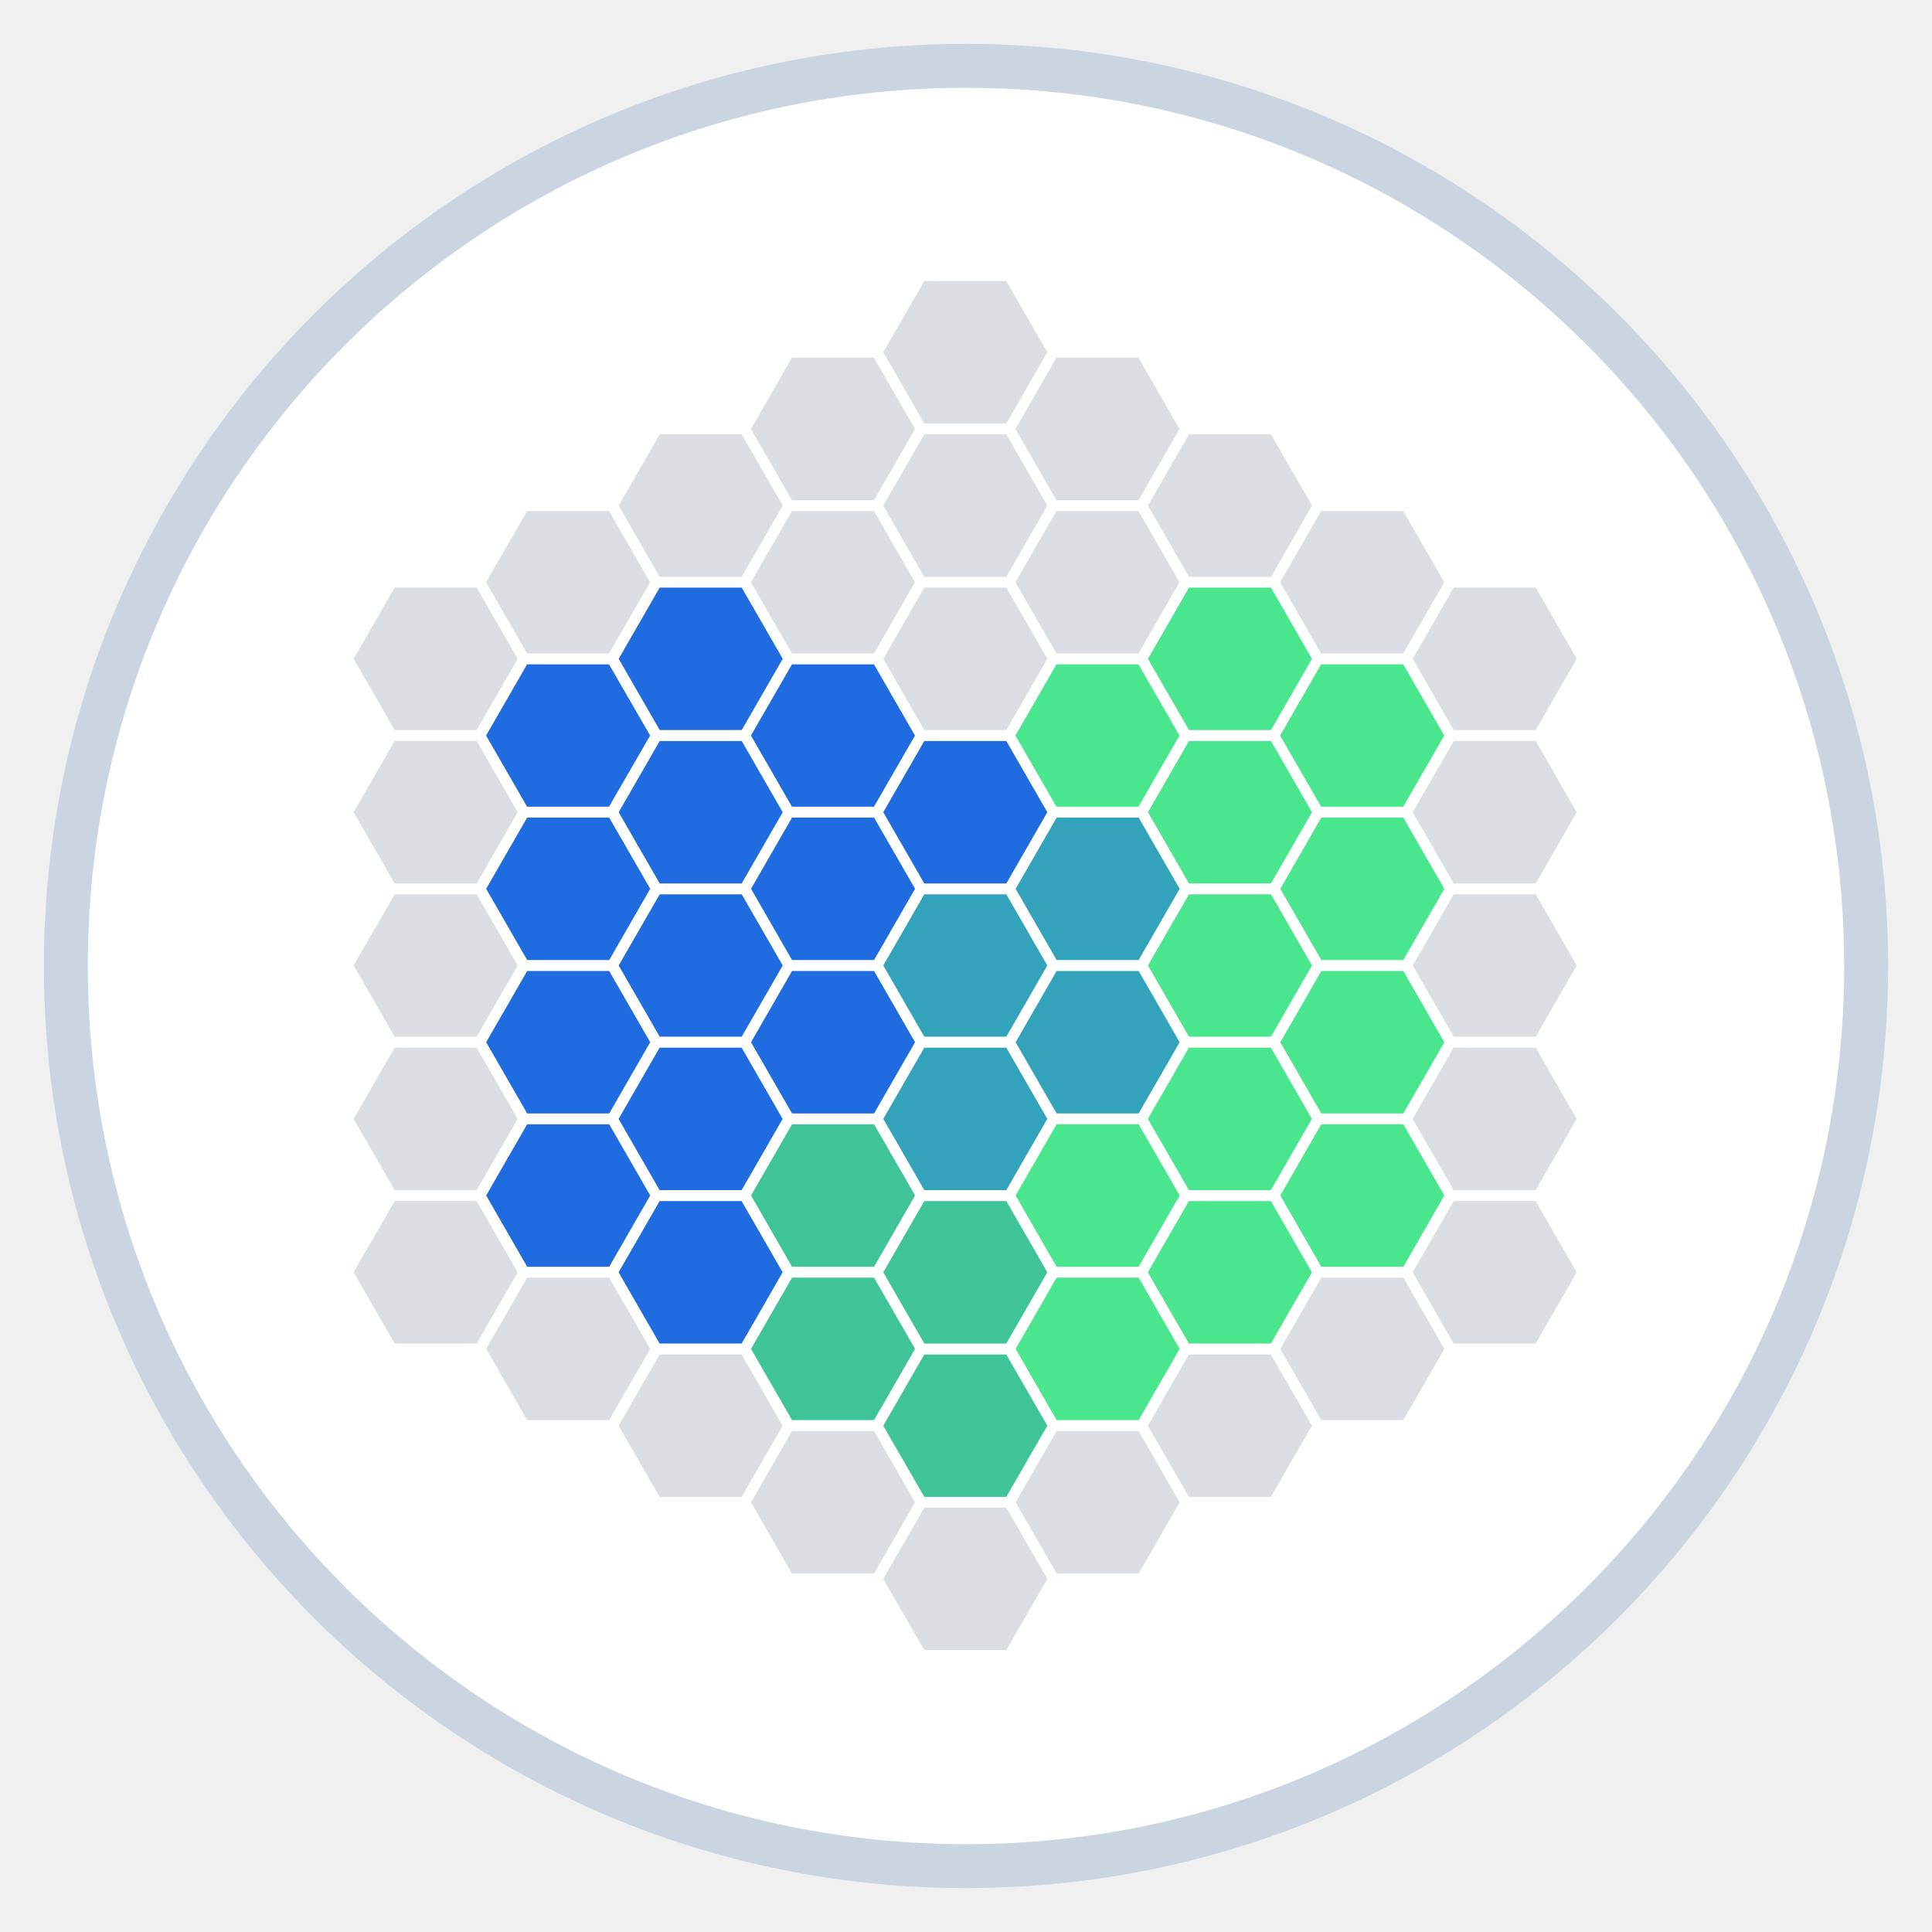
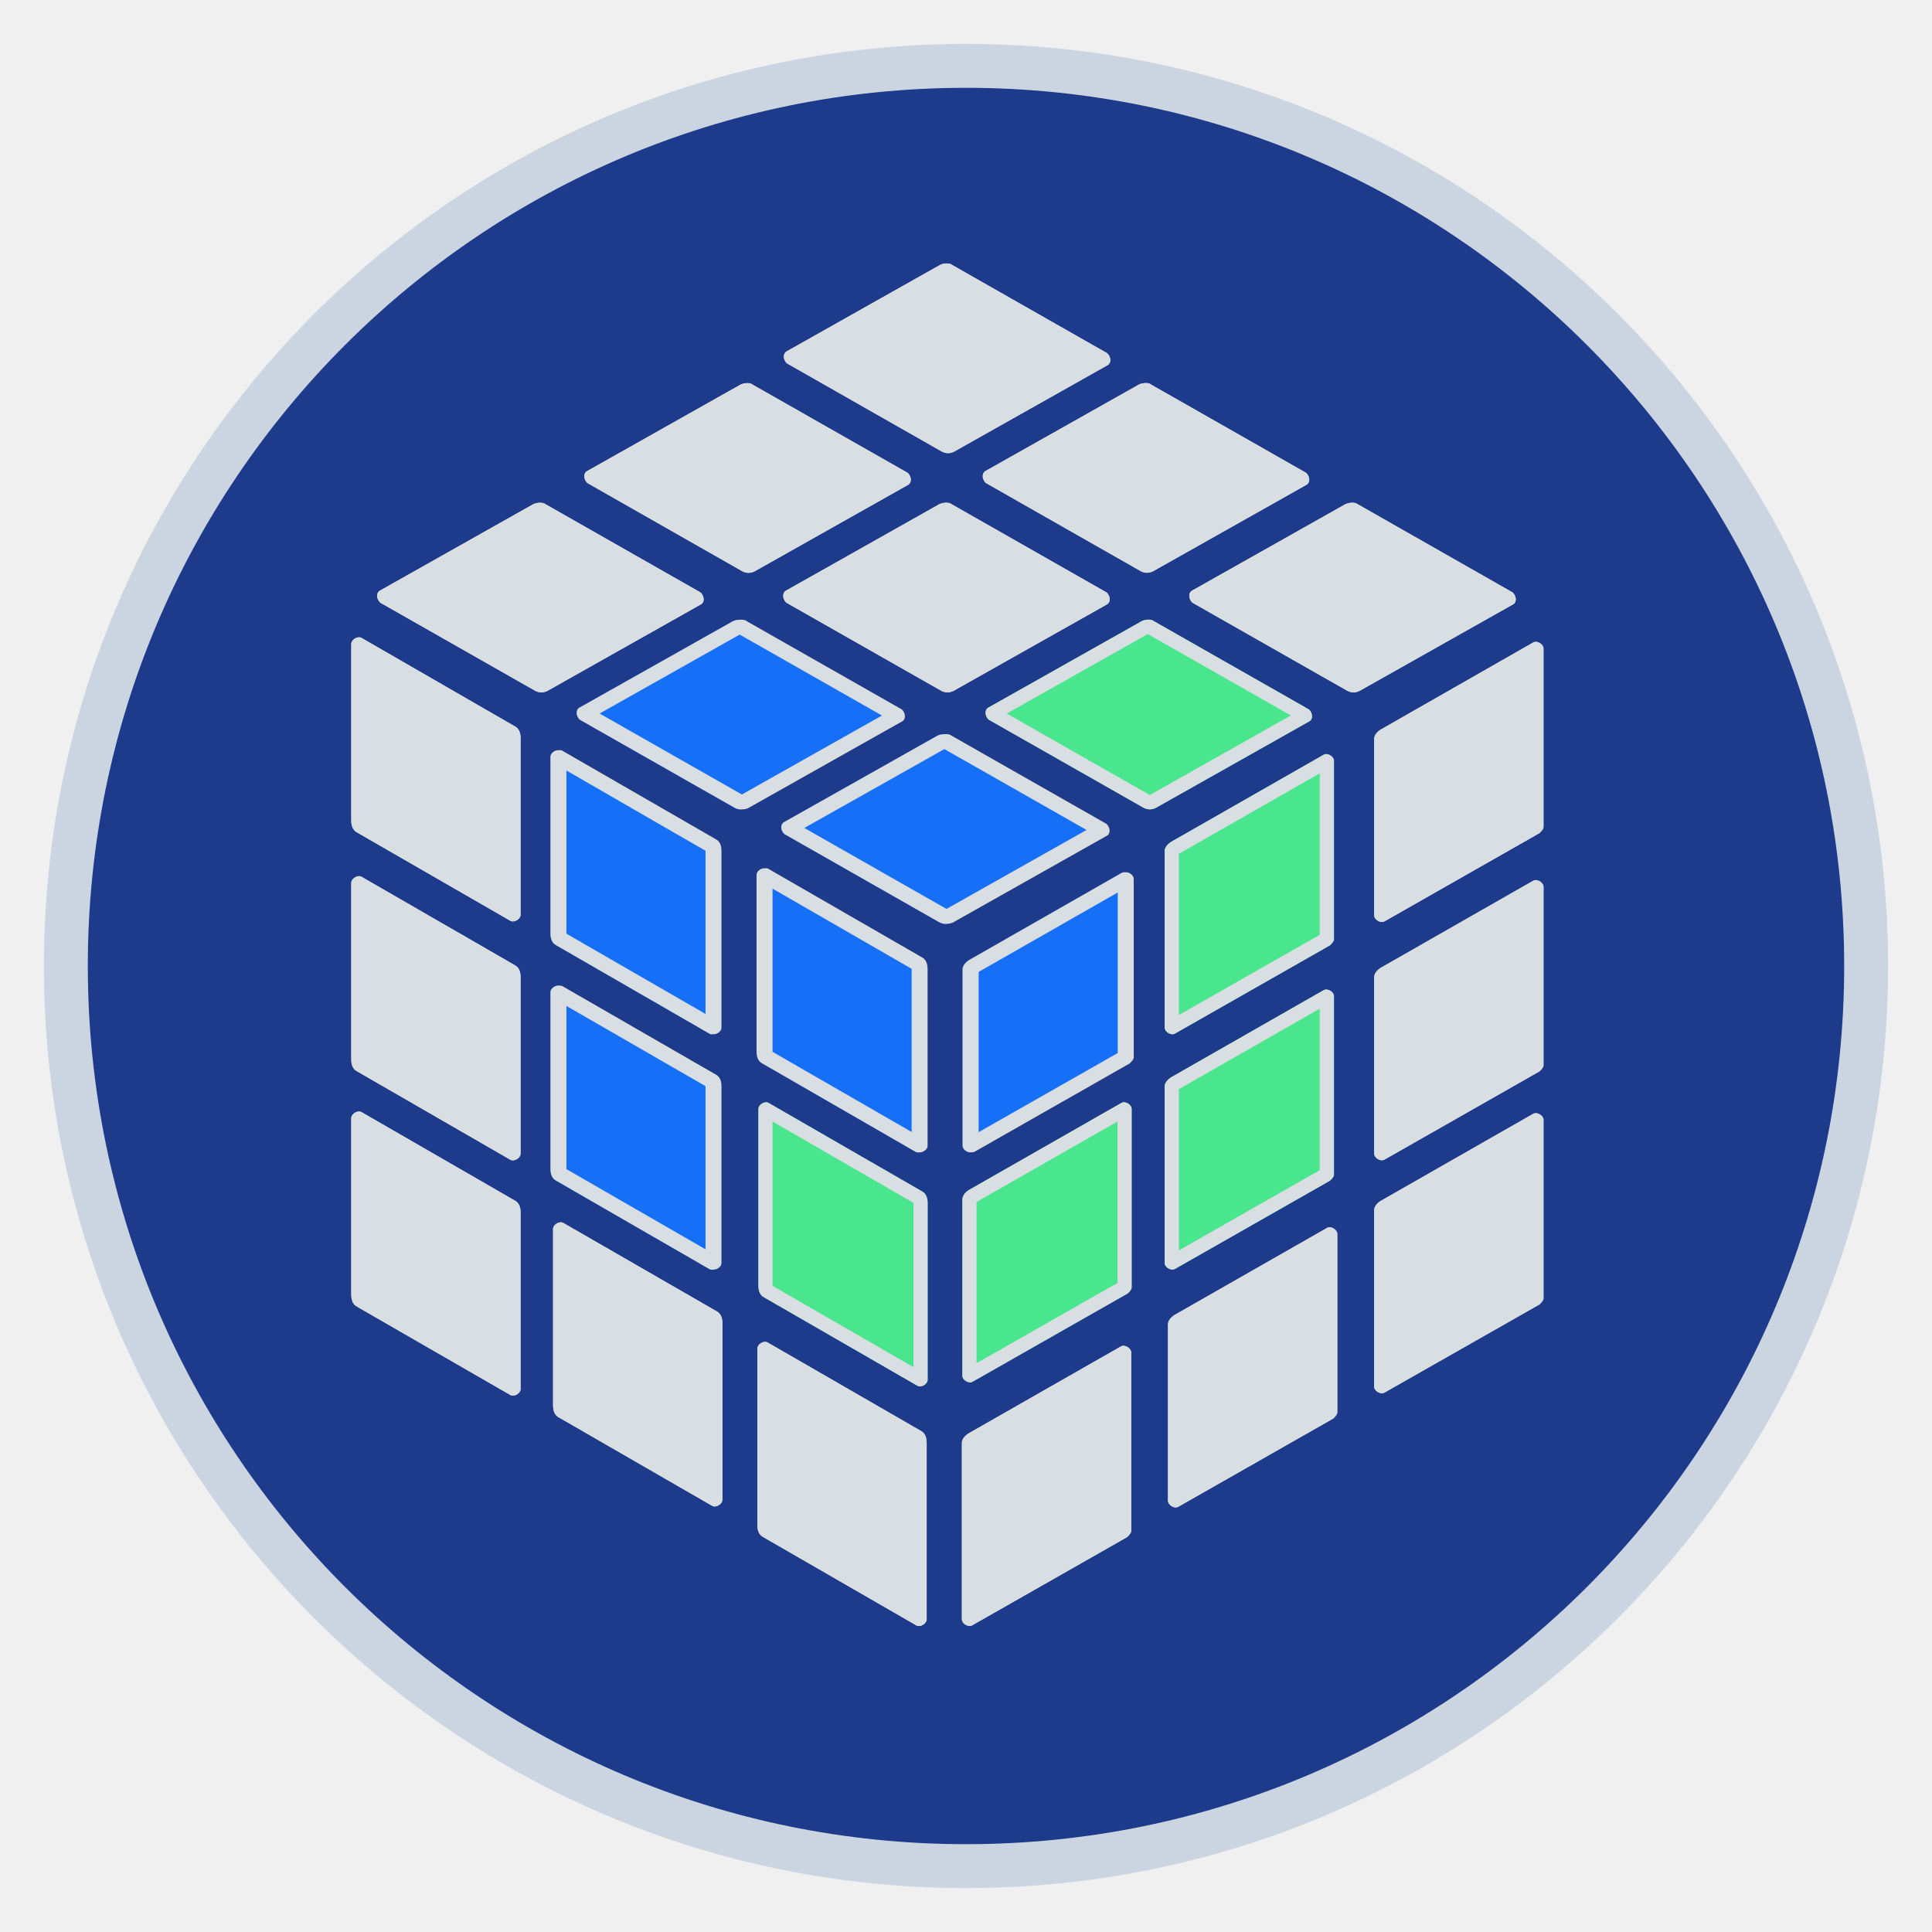
<svg xmlns="http://www.w3.org/2000/svg" width="22" height="22" viewBox="0 0 22 22" fill="none">
-   <rect x="0.75" y="0.75" width="20.5" height="20.5" rx="10.25" fill="white" />
-   <g clip-path="url(#clip0_359_6812)">
-     <path d="M8.446 6.691H7.512L7.045 7.502L7.512 8.313H8.446L8.913 7.502L8.446 6.691Z" fill="#1F6CE0" />
-     <path d="M8.446 4.946H7.512L7.045 5.757L7.512 6.569H8.446L8.913 5.757L8.446 4.946Z" fill="#D9DEE2" />
-     <path d="M8.446 8.438H7.512L7.045 9.249L7.512 10.06H8.446L8.913 9.249L8.446 8.438Z" fill="#1F6CE0" />
-     <path d="M8.446 10.184H7.512L7.045 10.994L7.512 11.805H8.446L8.913 10.994L8.446 10.184Z" fill="#1F6CE0" />
-     <path d="M8.445 11.93H7.511L7.044 12.741L7.511 13.552H8.445L8.912 12.741L8.445 11.93Z" fill="#1F6CE0" />
-     <path d="M8.445 13.677H7.511L7.044 14.488L7.511 15.299H8.445L8.912 14.488L8.445 13.677Z" fill="#1F6CE0" />
-     <path d="M5.428 6.691H4.494L4.027 7.502L4.494 8.313H5.428L5.895 7.502L5.428 6.691Z" fill="#D9DEE2" />
-     <path d="M5.428 8.438H4.494L4.027 9.249L4.494 10.06H5.428L5.895 9.249L5.428 8.438Z" fill="#D9DEE2" />
-     <path d="M5.428 10.184H4.494L4.027 10.994L4.494 11.805H5.428L5.895 10.994L5.428 10.184Z" fill="#D9DEE2" />
-     <path d="M5.428 11.93H4.494L4.027 12.741L4.494 13.552H5.428L5.895 12.741L5.428 11.93Z" fill="#D9DEE2" />
-     <path d="M5.428 13.677H4.494L4.027 14.488L4.494 15.299H5.428L5.895 14.488L5.428 13.677Z" fill="#D9DEE2" />
-     <path d="M8.445 15.424H7.511L7.044 16.235L7.511 17.045H8.445L8.912 16.235L8.445 15.424Z" fill="#D9DEE2" />
-     <path d="M11.459 6.691H10.525L10.058 7.502L10.525 8.313H11.459L11.926 7.502L11.459 6.691Z" fill="#D9DEE2" />
-     <path d="M11.459 4.946H10.525L10.058 5.757L10.525 6.569H11.459L11.926 5.757L11.459 4.946Z" fill="#D9DEE2" />
-     <path d="M11.459 3.2H10.525L10.058 4.011L10.525 4.822H11.459L11.926 4.011L11.459 3.2Z" fill="#D9DEE2" />
-     <path d="M11.459 8.438H10.525L10.058 9.249L10.525 10.06H11.459L11.926 9.249L11.459 8.438Z" fill="#1F6CE0" />
-     <path d="M11.459 10.184H10.525L10.058 10.994L10.525 11.805H11.459L11.926 10.994L11.459 10.184Z" fill="#33A3BB" />
-     <path d="M11.459 11.93H10.525L10.058 12.741L10.525 13.552H11.459L11.926 12.741L11.459 11.93Z" fill="#33A3BB" />
-     <path d="M11.459 13.677H10.525L10.058 14.488L10.525 15.299H11.459L11.926 14.488L11.459 13.677Z" fill="#3FC399" />
-     <path d="M11.459 15.424H10.525L10.058 16.235L10.525 17.045H11.459L11.926 16.235L11.459 15.424Z" fill="#3FC399" />
-     <path d="M14.473 6.691H13.539L13.072 7.502L13.539 8.313H14.473L14.94 7.502L14.473 6.691Z" fill="#4AE68D" />
-     <path d="M14.473 4.946H13.539L13.072 5.757L13.539 6.569H14.473L14.94 5.757L14.473 4.946Z" fill="#D9DEE2" />
-     <path d="M14.473 8.438H13.539L13.072 9.249L13.539 10.06H14.473L14.94 9.249L14.473 8.438Z" fill="#4AE68D" />
-     <path d="M14.473 10.184H13.539L13.072 10.994L13.539 11.805H14.473L14.94 10.994L14.473 10.184Z" fill="#4AE68D" />
-     <path d="M14.472 11.93H13.538L13.071 12.741L13.538 13.552H14.472L14.939 12.741L14.472 11.93Z" fill="#4AE68D" />
-     <path d="M14.472 13.677H13.538L13.071 14.488L13.538 15.299H14.472L14.939 14.488L14.472 13.677Z" fill="#4AE68D" />
-     <path d="M17.488 6.691H16.554L16.087 7.502L16.554 8.313H17.488L17.954 7.502L17.488 6.691Z" fill="#D9DEE2" />
-     <path d="M17.488 8.438H16.554L16.087 9.249L16.554 10.06H17.488L17.954 9.249L17.488 8.438Z" fill="#D9DEE2" />
-     <path d="M17.488 10.184H16.554L16.087 10.994L16.554 11.805H17.488L17.954 10.994L17.488 10.184Z" fill="#D9DEE2" />
-     <path d="M17.487 11.93H16.553L16.086 12.741L16.553 13.552H17.487L17.954 12.741L17.487 11.93Z" fill="#D9DEE2" />
-     <path d="M17.487 13.677H16.553L16.086 14.488L16.553 15.299H17.487L17.954 14.488L17.487 13.677Z" fill="#D9DEE2" />
-     <path d="M14.472 15.424H13.538L13.071 16.235L13.538 17.045H14.472L14.939 16.235L14.472 15.424Z" fill="#D9DEE2" />
-     <path d="M11.459 17.168H10.525L10.058 17.979L10.525 18.79H11.459L11.926 17.979L11.459 17.168Z" fill="#D9DEE2" />
-     <path d="M9.952 7.565H9.018L8.551 8.376L9.018 9.186H9.952L10.419 8.376L9.952 7.565Z" fill="#1F6CE0" />
-     <path d="M9.952 5.819H9.018L8.551 6.63L9.018 7.441H9.952L10.419 6.63L9.952 5.819Z" fill="#D9DEE2" />
-     <path d="M9.952 4.073H9.018L8.551 4.885L9.018 5.696H9.952L10.419 4.885L9.952 4.073Z" fill="#D9DEE2" />
-     <path d="M9.953 9.31H9.019L8.552 10.121L9.019 10.932H9.953L10.42 10.121L9.953 9.31Z" fill="#1F6CE0" />
-     <path d="M9.953 11.057H9.019L8.552 11.868L9.019 12.679H9.953L10.42 11.868L9.953 11.057Z" fill="#1F6CE0" />
-     <path d="M9.953 12.802H9.019L8.552 13.613L9.019 14.425H9.953L10.42 13.613L9.953 12.802Z" fill="#3FC399" />
-     <path d="M9.953 14.549H9.019L8.552 15.36L9.019 16.171H9.953L10.42 15.36L9.953 14.549Z" fill="#3FC399" />
-     <path d="M6.935 7.565H6.002L5.535 8.376L6.002 9.186H6.935L7.403 8.376L6.935 7.565Z" fill="#1F6CE0" />
-     <path d="M6.935 5.819H6.002L5.535 6.63L6.002 7.441H6.935L7.403 6.63L6.935 5.819Z" fill="#D9DEE2" />
-     <path d="M6.937 9.31H6.003L5.536 10.121L6.003 10.932H6.937L7.404 10.121L6.937 9.31Z" fill="#1F6CE0" />
-     <path d="M6.937 11.057H6.003L5.536 11.868L6.003 12.679H6.937L7.404 11.868L6.937 11.057Z" fill="#1F6CE0" />
-     <path d="M6.937 12.802H6.003L5.536 13.613L6.003 14.425H6.937L7.404 13.613L6.937 12.802Z" fill="#1F6CE0" />
-     <path d="M6.937 14.549H6.003L5.536 15.36L6.003 16.171H6.937L7.404 15.36L6.937 14.549Z" fill="#D9DEE2" />
-     <path d="M9.953 16.296H9.019L8.552 17.107L9.019 17.918H9.953L10.42 17.107L9.953 16.296Z" fill="#D9DEE2" />
-     <path d="M12.964 7.565H12.03L11.563 8.376L12.03 9.186H12.964L13.431 8.376L12.964 7.565Z" fill="#4AE68D" />
-     <path d="M12.964 5.819H12.03L11.563 6.63L12.03 7.441H12.964L13.431 6.63L12.964 5.819Z" fill="#D9DEE2" />
-     <path d="M12.964 4.073H12.03L11.563 4.885L12.03 5.696H12.964L13.431 4.885L12.964 4.073Z" fill="#D9DEE2" />
-     <path d="M12.966 9.31H12.032L11.565 10.121L12.032 10.932H12.966L13.433 10.121L12.966 9.31Z" fill="#33A3BB" />
-     <path d="M12.966 11.057H12.032L11.565 11.868L12.032 12.679H12.966L13.433 11.868L12.966 11.057Z" fill="#33A3BB" />
-     <path d="M12.966 12.802H12.032L11.565 13.613L12.032 14.425H12.966L13.433 13.613L12.966 12.802Z" fill="#4AE68D" />
-     <path d="M12.966 14.549H12.032L11.565 15.36L12.032 16.171H12.966L13.433 15.36L12.966 14.549Z" fill="#4AE68D" />
-     <path d="M15.979 7.565H15.044L14.577 8.376L15.044 9.186H15.979L16.446 8.376L15.979 7.565Z" fill="#4AE68D" />
-     <path d="M15.979 5.819H15.044L14.577 6.63L15.044 7.441H15.979L16.446 6.63L15.979 5.819Z" fill="#D9DEE2" />
-     <path d="M15.98 9.31H15.046L14.579 10.121L15.046 10.932H15.98L16.447 10.121L15.98 9.31Z" fill="#4AE68D" />
-     <path d="M15.98 11.057H15.046L14.579 11.868L15.046 12.679H15.98L16.447 11.868L15.98 11.057Z" fill="#4AE68D" />
-     <path d="M15.98 12.802H15.046L14.579 13.613L15.046 14.425H15.98L16.447 13.613L15.98 12.802Z" fill="#4AE68D" />
-     <path d="M15.98 14.549H15.046L14.579 15.36L15.046 16.171H15.98L16.447 15.36L15.98 14.549Z" fill="#D9DEE2" />
-     <path d="M12.966 16.296H12.032L11.565 17.107L12.032 17.918H12.966L13.433 17.107L12.966 16.296Z" fill="#D9DEE2" />
-   </g>
+   <rect x="0.75" y="0.75" width="20.5" height="20.5" rx="10.25" fill="#1E3A8A" />
+   <path fill-rule="evenodd" clip-rule="evenodd" d="M10.982 11.035V13.047C10.982 13.093 11.051 13.139 11.097 13.116L12.864 12.11C12.887 12.087 12.91 12.064 12.91 12.041V10.007C12.91 9.961 12.841 9.915 12.795 9.938L11.074 10.921C11.028 10.944 10.982 10.989 10.982 11.035Z" fill="#16161F" />
+   <path fill-rule="evenodd" clip-rule="evenodd" d="M8.148 12.234L6.403 11.228C6.357 11.205 6.289 11.251 6.289 11.297V13.309C6.289 13.377 6.312 13.423 6.357 13.446L8.102 14.452C8.148 14.475 8.216 14.429 8.216 14.383V12.371C8.216 12.303 8.194 12.257 8.148 12.234Z" fill="#16161F" />
+   <path fill-rule="evenodd" clip-rule="evenodd" d="M8.148 9.554L6.403 8.548C6.357 8.525 6.289 8.571 6.289 8.616V10.628C6.289 10.697 6.312 10.742 6.357 10.765L8.102 11.771C8.148 11.794 8.216 11.748 8.216 11.703V9.691C8.216 9.622 8.194 9.577 8.148 9.554Z" fill="#16161F" />
+   <path fill-rule="evenodd" clip-rule="evenodd" d="M10.495 10.899L8.75 9.893C8.704 9.87 8.636 9.915 8.636 9.961V11.973C8.636 12.041 8.658 12.087 8.704 12.11L10.449 13.116C10.495 13.139 10.563 13.093 10.563 13.047V11.036C10.563 10.967 10.54 10.921 10.495 10.899Z" fill="#16161F" />
+   <path fill-rule="evenodd" clip-rule="evenodd" d="M10.953 16.428V18.44C10.953 18.486 11.022 18.532 11.068 18.509L12.835 17.503C12.858 17.48 12.881 17.457 12.881 17.434V15.4C12.881 15.354 12.812 15.308 12.766 15.331L11.044 16.314C10.999 16.337 10.953 16.383 10.953 16.428Z" fill="#D9DEE2" />
+   <path fill-rule="evenodd" clip-rule="evenodd" d="M13.3 15.079V17.09C13.3 17.136 13.369 17.182 13.415 17.159L15.182 16.153C15.205 16.13 15.228 16.107 15.228 16.084V14.05C15.228 14.004 15.159 13.958 15.114 13.981L13.392 14.964C13.346 14.987 13.3 15.033 13.3 15.079Z" fill="#D9DEE2" />
+   <path fill-rule="evenodd" clip-rule="evenodd" d="M15.648 13.779V15.791C15.648 15.836 15.717 15.882 15.763 15.859L17.53 14.854C17.553 14.831 17.576 14.808 17.576 14.785V12.75C17.576 12.705 17.507 12.659 17.461 12.682L15.74 13.665C15.694 13.688 15.648 13.733 15.648 13.779Z" fill="#D9DEE2" />
+   <path fill-rule="evenodd" clip-rule="evenodd" d="M15.648 11.126V13.138C15.648 13.183 15.717 13.229 15.763 13.206L17.53 12.2C17.553 12.177 17.576 12.155 17.576 12.132V10.097C17.576 10.051 17.507 10.006 17.461 10.028L15.74 11.011C15.694 11.034 15.648 11.08 15.648 11.126Z" fill="#D9DEE2" />
+   <path fill-rule="evenodd" clip-rule="evenodd" d="M15.648 8.412V10.424C15.648 10.47 15.717 10.515 15.763 10.493L17.53 9.487C17.553 9.464 17.576 9.441 17.576 9.418V7.383C17.576 7.338 17.507 7.292 17.461 7.315L15.74 8.298C15.694 8.321 15.648 8.366 15.648 8.412Z" fill="#D9DEE2" />
+   <path fill-rule="evenodd" clip-rule="evenodd" d="M8.953 6.724L10.697 5.741C10.743 5.719 10.812 5.719 10.835 5.741L12.602 6.747C12.648 6.793 12.648 6.862 12.602 6.884L10.858 7.867C10.812 7.89 10.766 7.89 10.72 7.867L8.953 6.862C8.907 6.816 8.907 6.747 8.953 6.724Z" fill="#D9DEE2" />
+   <path fill-rule="evenodd" clip-rule="evenodd" d="M11.225 5.362L12.969 4.379C13.015 4.356 13.084 4.356 13.107 4.379L14.874 5.385C14.92 5.431 14.92 5.499 14.874 5.522L13.13 6.505C13.084 6.528 13.038 6.528 12.992 6.505L11.225 5.499C11.179 5.453 11.179 5.385 11.225 5.362Z" fill="#D9DEE2" />
+   <path fill-rule="evenodd" clip-rule="evenodd" d="M13.577 6.724L15.321 5.741C15.367 5.719 15.436 5.719 15.459 5.741L17.226 6.747C17.272 6.793 17.272 6.862 17.226 6.884L15.482 7.867C15.436 7.89 15.39 7.89 15.344 7.867L13.577 6.862C13.531 6.816 13.531 6.747 13.577 6.724Z" fill="#D9DEE2" />
+   <path fill-rule="evenodd" clip-rule="evenodd" d="M6.688 5.363L8.432 4.38C8.478 4.357 8.547 4.357 8.57 4.38L10.337 5.385C10.383 5.431 10.383 5.5 10.337 5.523L8.593 6.506C8.547 6.529 8.501 6.529 8.455 6.506L6.688 5.5C6.642 5.454 6.642 5.385 6.688 5.363Z" fill="#D9DEE2" />
+   <path fill-rule="evenodd" clip-rule="evenodd" d="M8.96 4L10.704 3.017C10.75 2.994 10.819 2.994 10.842 3.017L12.609 4.023C12.655 4.069 12.655 4.137 12.609 4.16L10.864 5.143C10.819 5.166 10.773 5.166 10.727 5.143L8.96 4.137C8.914 4.092 8.914 4.023 8.96 4Z" fill="#D9DEE2" />
+   <path fill-rule="evenodd" clip-rule="evenodd" d="M4.329 6.724L6.073 5.741C6.119 5.719 6.188 5.719 6.211 5.741L7.978 6.747C8.024 6.793 8.024 6.862 7.978 6.884L6.234 7.867C6.188 7.89 6.142 7.89 6.096 7.867L4.329 6.862C4.283 6.816 4.283 6.747 4.329 6.724Z" fill="#D9DEE2" />
+   <path fill-rule="evenodd" clip-rule="evenodd" d="M5.859 10.989L4.115 9.983C4.069 9.961 4 10.006 4 10.052L4 12.064C4 12.133 4.023 12.178 4.069 12.201L5.813 13.207C5.859 13.23 5.928 13.184 5.928 13.138V11.127C5.928 11.058 5.905 11.012 5.859 10.989Z" fill="#D9DEE2" />
+   <path fill-rule="evenodd" clip-rule="evenodd" d="M5.859 13.669L4.115 12.663C4.069 12.64 4 12.686 4 12.732L4 14.743C4 14.812 4.023 14.858 4.069 14.881L5.813 15.886C5.859 15.909 5.928 15.864 5.928 15.818V13.806C5.928 13.738 5.905 13.692 5.859 13.669Z" fill="#D9DEE2" />
+   <path fill-rule="evenodd" clip-rule="evenodd" d="M8.157 14.93L6.413 13.925C6.367 13.902 6.298 13.947 6.298 13.993V16.005C6.298 16.073 6.321 16.119 6.367 16.142L8.111 17.148C8.157 17.171 8.226 17.125 8.226 17.079L8.226 15.068C8.226 14.999 8.203 14.953 8.157 14.93Z" fill="#D9DEE2" />
+   <path fill-rule="evenodd" clip-rule="evenodd" d="M10.483 16.292L8.739 15.286C8.693 15.263 8.624 15.309 8.624 15.355V17.366C8.624 17.435 8.647 17.481 8.693 17.504L10.437 18.51C10.483 18.532 10.552 18.487 10.552 18.441V16.429C10.552 16.361 10.529 16.315 10.483 16.292Z" fill="#D9DEE2" />
+   <path fill-rule="evenodd" clip-rule="evenodd" d="M5.859 8.269L4.115 7.263C4.069 7.24 4 7.286 4 7.332L4 9.343C4 9.412 4.023 9.458 4.069 9.481L5.813 10.486C5.859 10.509 5.928 10.463 5.928 10.418V8.406C5.928 8.337 5.905 8.292 5.859 8.269Z" fill="#D9DEE2" />
+   <path fill-rule="evenodd" clip-rule="evenodd" d="M6.621 8.056L8.366 7.073C8.412 7.05 8.48 7.05 8.503 7.073L10.271 8.079C10.316 8.125 10.316 8.194 10.271 8.216L8.526 9.199C8.48 9.222 8.434 9.222 8.389 9.199L6.621 8.194C6.576 8.148 6.576 8.079 6.621 8.056Z" fill="#16161F" />
+   <path fill-rule="evenodd" clip-rule="evenodd" d="M8.952 9.359L10.696 8.376C10.742 8.354 10.811 8.354 10.834 8.376L12.601 9.382C12.647 9.428 12.647 9.497 12.601 9.519L10.857 10.502C10.811 10.525 10.765 10.525 10.719 10.502L8.952 9.497C8.906 9.451 8.906 9.382 8.952 9.359Z" fill="#16161F" />
+   <path fill-rule="evenodd" clip-rule="evenodd" d="M11.257 8.056L13.001 7.073C13.047 7.05 13.116 7.05 13.139 7.073L14.906 8.079C14.952 8.125 14.952 8.194 14.906 8.216L13.162 9.199C13.116 9.222 13.07 9.222 13.024 9.199L11.257 8.194C11.211 8.148 11.211 8.079 11.257 8.056Z" fill="#4AE68D" />
+   <path fill-rule="evenodd" clip-rule="evenodd" d="M13.262 9.69V11.702C13.262 11.748 13.331 11.794 13.377 11.771L15.144 10.765C15.167 10.742 15.19 10.719 15.19 10.696V8.662C15.19 8.616 15.121 8.57 15.075 8.593L13.354 9.576C13.308 9.599 13.262 9.645 13.262 9.69Z" fill="#4AE68D" />
+   <path fill-rule="evenodd" clip-rule="evenodd" d="M13.262 12.371V14.383C13.262 14.428 13.331 14.474 13.377 14.451L15.144 13.445C15.167 13.423 15.19 13.4 15.19 13.377V11.342C15.19 11.296 15.121 11.251 15.075 11.274L13.354 12.257C13.308 12.28 13.262 12.325 13.262 12.371Z" fill="#4AE68D" />
+   <path fill-rule="evenodd" clip-rule="evenodd" d="M10.959 13.655V15.667C10.959 15.713 11.027 15.758 11.073 15.735L12.841 14.729C12.864 14.707 12.886 14.684 12.886 14.661V12.626C12.886 12.581 12.818 12.535 12.772 12.558L11.05 13.541C11.005 13.563 10.959 13.609 10.959 13.655Z" fill="#4AE68D" />
+   <path fill-rule="evenodd" clip-rule="evenodd" d="M10.495 13.564L8.75 12.558C8.704 12.535 8.636 12.581 8.636 12.626V14.638C8.636 14.707 8.658 14.752 8.704 14.775L10.449 15.781C10.495 15.804 10.563 15.758 10.563 15.713V13.701C10.563 13.632 10.54 13.586 10.495 13.564Z" fill="#4AE68D" />
+   <path fill-rule="evenodd" clip-rule="evenodd" d="M10.961 11.036V13.048C10.961 13.094 11.03 13.139 11.076 13.117L12.843 12.111C12.866 12.088 12.889 12.065 12.889 12.042V10.007C12.889 9.962 12.82 9.916 12.774 9.939L11.053 10.922C11.007 10.945 10.961 10.99 10.961 11.036Z" fill="#156FF7" />
+   <path fill-rule="evenodd" clip-rule="evenodd" d="M8.127 12.235L6.382 11.229C6.337 11.206 6.268 11.252 6.268 11.298V13.309C6.268 13.378 6.291 13.424 6.337 13.447L8.081 14.453C8.127 14.475 8.196 14.43 8.196 14.384V12.372C8.196 12.303 8.173 12.258 8.127 12.235Z" fill="#156FF7" />
+   <path fill-rule="evenodd" clip-rule="evenodd" d="M8.127 9.554L6.382 8.549C6.337 8.526 6.268 8.571 6.268 8.617V10.629C6.268 10.697 6.291 10.743 6.337 10.766L8.081 11.772C8.127 11.795 8.196 11.749 8.196 11.703V9.692C8.196 9.623 8.173 9.577 8.127 9.554Z" fill="#156FF7" />
+   <path fill-rule="evenodd" clip-rule="evenodd" d="M10.473 10.899L8.729 9.893C8.683 9.871 8.615 9.916 8.615 9.962V11.974C8.615 12.042 8.637 12.088 8.683 12.111L10.428 13.117C10.473 13.14 10.542 13.094 10.542 13.048V11.036C10.542 10.968 10.519 10.922 10.473 10.899Z" fill="#156FF7" />
+   <path fill-rule="evenodd" clip-rule="evenodd" d="M6.6 8.057L8.345 7.074C8.391 7.051 8.459 7.051 8.482 7.074L10.25 8.08C10.296 8.126 10.296 8.194 10.25 8.217L8.505 9.2C8.459 9.223 8.414 9.223 8.368 9.2L6.6 8.194C6.555 8.149 6.555 8.08 6.6 8.057Z" fill="#156FF7" />
+   <path fill-rule="evenodd" clip-rule="evenodd" d="M8.931 9.36L10.675 8.377C10.721 8.354 10.79 8.354 10.813 8.377L12.58 9.383C12.626 9.429 12.626 9.497 12.58 9.52L10.836 10.503C10.79 10.526 10.744 10.526 10.698 10.503L8.931 9.497C8.885 9.452 8.885 9.383 8.931 9.36Z" fill="#156FF7" />
+   <path fill-rule="evenodd" clip-rule="evenodd" d="M12.774 9.939C12.78 9.936 12.786 9.934 12.793 9.933C12.793 9.933 12.793 9.933 12.793 9.933C12.799 9.932 12.804 9.932 12.809 9.933C12.854 9.924 12.91 9.965 12.91 10.007V12.041C12.91 12.041 12.91 12.042 12.91 12.042C12.91 12.065 12.887 12.087 12.864 12.11L11.097 13.116C11.091 13.118 11.085 13.12 11.079 13.121C11.079 13.121 11.079 13.121 11.079 13.121C11.073 13.122 11.068 13.122 11.062 13.121C11.017 13.13 10.961 13.089 10.961 13.048V11.036C10.961 11.036 10.961 11.036 10.961 11.035C10.962 10.99 11.008 10.944 11.053 10.922L12.774 9.939ZM11.144 12.892L12.728 11.991V10.163L11.15 11.064L11.146 11.066C11.146 11.066 11.145 11.066 11.144 11.067V12.892ZM6.403 11.228L8.148 12.234C8.194 12.257 8.216 12.303 8.216 12.371V14.383C8.216 14.383 8.216 14.384 8.216 14.384C8.216 14.423 8.165 14.462 8.121 14.457C8.114 14.459 8.106 14.459 8.099 14.458C8.098 14.458 8.098 14.458 8.098 14.458C8.092 14.457 8.086 14.455 8.081 14.453L6.337 13.447C6.291 13.424 6.268 13.378 6.268 13.309V11.298C6.268 11.297 6.268 11.297 6.268 11.297C6.268 11.258 6.32 11.219 6.363 11.223C6.37 11.222 6.378 11.222 6.386 11.223C6.386 11.223 6.386 11.223 6.386 11.223C6.392 11.224 6.398 11.226 6.403 11.228ZM8.034 14.226V12.372C8.034 12.371 8.034 12.369 8.034 12.368L6.45 11.455V13.309C6.45 13.31 6.45 13.312 6.45 13.313L8.034 14.226ZM6.403 8.548L8.148 9.554C8.194 9.577 8.216 9.622 8.216 9.691V11.703C8.216 11.703 8.216 11.703 8.216 11.703C8.216 11.743 8.165 11.782 8.121 11.777C8.114 11.778 8.106 11.778 8.099 11.777C8.098 11.777 8.098 11.777 8.098 11.777C8.092 11.777 8.086 11.775 8.081 11.772L6.337 10.766C6.291 10.743 6.268 10.697 6.268 10.629V8.617C6.268 8.617 6.268 8.617 6.268 8.616C6.268 8.577 6.32 8.538 6.363 8.543C6.37 8.542 6.378 8.541 6.386 8.542C6.386 8.542 6.386 8.542 6.386 8.542C6.392 8.543 6.398 8.545 6.403 8.548ZM8.034 11.546V9.692C8.034 9.69 8.034 9.689 8.034 9.688L6.45 8.774V10.628C6.45 10.63 6.45 10.631 6.45 10.632L8.034 11.546ZM8.75 9.893L10.495 10.899C10.54 10.921 10.563 10.967 10.563 11.036V13.047C10.563 13.048 10.563 13.048 10.563 13.048C10.563 13.088 10.511 13.127 10.468 13.122C10.46 13.123 10.453 13.123 10.445 13.122C10.445 13.122 10.445 13.122 10.445 13.122C10.439 13.121 10.433 13.12 10.428 13.117L8.683 12.111C8.637 12.088 8.615 12.042 8.615 11.974V9.962C8.615 9.962 8.615 9.961 8.615 9.961C8.615 9.922 8.666 9.883 8.71 9.888C8.717 9.886 8.725 9.886 8.732 9.887C8.733 9.887 8.733 9.887 8.733 9.887C8.739 9.888 8.745 9.89 8.75 9.893ZM10.381 12.89V11.036C10.381 11.035 10.381 11.034 10.381 11.032L8.797 10.119V11.973C8.797 11.974 8.797 11.976 8.797 11.977L10.381 12.89ZM11.121 16.457L11.117 16.459C11.116 16.459 11.115 16.459 11.114 16.46V18.296L12.719 17.383V15.544L11.121 16.457ZM12.766 15.331C12.812 15.308 12.881 15.354 12.881 15.4V17.434C12.881 17.457 12.858 17.48 12.835 17.503L11.068 18.509C11.022 18.532 10.953 18.486 10.953 18.44V16.428C10.953 16.383 10.999 16.337 11.044 16.314L12.766 15.331ZM13.469 15.107L13.464 15.109C13.464 15.109 13.463 15.11 13.462 15.11V16.946L15.067 16.033V14.194L13.469 15.107ZM15.114 13.981L13.392 14.964C13.346 14.987 13.3 15.033 13.3 15.079V17.09C13.3 17.136 13.369 17.182 13.415 17.159L15.182 16.153C15.205 16.13 15.228 16.107 15.228 16.084V14.05C15.228 14.004 15.159 13.958 15.114 13.981ZM15.816 13.807L15.812 13.809C15.812 13.81 15.811 13.81 15.81 13.811V15.647L17.415 14.733V12.895L15.816 13.807ZM17.461 12.682C17.507 12.659 17.576 12.705 17.576 12.75V14.785C17.576 14.808 17.553 14.831 17.53 14.854L15.763 15.859C15.717 15.882 15.648 15.836 15.648 15.791V13.779C15.648 13.733 15.694 13.688 15.74 13.665L17.461 12.682ZM15.816 11.154L15.812 11.156C15.812 11.156 15.811 11.157 15.81 11.157V12.993L17.415 12.08V10.241L15.816 11.154ZM17.461 10.028L15.74 11.011C15.694 11.034 15.648 11.08 15.648 11.126V13.138C15.648 13.183 15.717 13.229 15.763 13.206L17.53 12.2C17.553 12.177 17.576 12.155 17.576 12.132V10.097C17.576 10.051 17.507 10.006 17.461 10.028ZM15.816 8.441L15.812 8.443C15.812 8.443 15.811 8.443 15.81 8.444V10.28L17.415 9.367V7.528L15.816 8.441ZM17.461 7.315C17.507 7.292 17.576 7.338 17.576 7.383V9.418C17.576 9.441 17.553 9.464 17.53 9.487L15.763 10.493C15.717 10.515 15.648 10.47 15.648 10.424V8.412C15.648 8.366 15.694 8.321 15.74 8.298L17.461 7.315ZM9.16 6.793L10.766 5.888L12.395 6.816L10.789 7.721L9.16 6.793ZM10.72 7.867L8.953 6.862C8.907 6.816 8.907 6.747 8.953 6.724L10.697 5.741C10.743 5.719 10.812 5.719 10.835 5.741L12.602 6.747C12.648 6.793 12.648 6.862 12.602 6.884L10.858 7.867C10.812 7.89 10.766 7.89 10.72 7.867ZM11.431 5.431L13.061 6.358L14.667 5.453L13.038 4.526L11.431 5.431ZM14.874 5.385L13.107 4.379C13.084 4.356 13.015 4.356 12.969 4.379L11.225 5.362C11.179 5.385 11.179 5.453 11.225 5.499L12.992 6.505C13.038 6.528 13.084 6.528 13.13 6.505L14.874 5.522C14.92 5.499 14.92 5.431 14.874 5.385ZM13.784 6.793L15.413 7.721L17.019 6.816L15.39 5.888L13.784 6.793ZM17.226 6.747C17.272 6.793 17.272 6.862 17.226 6.884L15.482 7.867C15.436 7.89 15.39 7.89 15.344 7.867L13.577 6.862C13.531 6.816 13.531 6.747 13.577 6.724L15.321 5.741C15.367 5.719 15.436 5.719 15.459 5.741L17.226 6.747ZM6.688 5.5L8.455 6.506C8.501 6.529 8.547 6.529 8.593 6.506L10.337 5.523C10.383 5.5 10.383 5.431 10.337 5.385L8.57 4.38C8.547 4.357 8.478 4.357 8.432 4.38L6.688 5.363C6.642 5.385 6.642 5.454 6.688 5.5ZM8.501 4.526L6.895 5.432L8.524 6.359L10.13 5.454L8.501 4.526ZM8.51 4.524C8.51 4.524 8.51 4.524 8.51 4.524C8.51 4.524 8.51 4.524 8.51 4.524ZM9.166 4.069L10.773 3.164L12.402 4.091L10.796 4.996L9.166 4.069ZM10.727 5.143L8.96 4.137C8.914 4.092 8.914 4.023 8.96 4L10.704 3.017C10.75 2.994 10.819 2.994 10.842 3.017L12.609 4.023C12.655 4.069 12.655 4.137 12.609 4.16L10.864 5.143C10.819 5.166 10.773 5.166 10.727 5.143ZM4.535 6.793L6.165 7.721L7.771 6.816L6.142 5.888L4.535 6.793ZM6.151 5.886C6.151 5.886 6.151 5.886 6.151 5.886C6.151 5.886 6.151 5.886 6.151 5.886ZM7.978 6.747C8.024 6.793 8.024 6.862 7.978 6.884L6.234 7.867C6.188 7.89 6.142 7.89 6.096 7.867L4.329 6.862C4.283 6.816 4.283 6.747 4.329 6.724L6.073 5.741C6.119 5.719 6.188 5.719 6.211 5.741L7.978 6.747ZM5.766 11.123L4.162 10.197L4.162 12.064C4.162 12.065 4.162 12.067 4.162 12.068L5.766 12.993V11.127C5.766 11.125 5.766 11.124 5.766 11.123ZM5.813 13.207L4.069 12.201C4.023 12.178 4 12.133 4 12.064V10.052C4 10.006 4.069 9.961 4.115 9.983L5.859 10.989C5.905 11.012 5.928 11.058 5.928 11.127V13.138C5.928 13.184 5.859 13.23 5.813 13.207ZM5.766 13.802C5.766 13.803 5.766 13.805 5.766 13.806V15.673L4.162 14.748C4.162 14.746 4.162 14.745 4.162 14.743L4.162 12.877L5.766 13.802ZM4.115 12.663L5.859 13.669C5.905 13.692 5.928 13.738 5.928 13.806V15.818C5.928 15.864 5.859 15.909 5.813 15.886L4.069 14.881C4.023 14.858 4 14.812 4 14.743V12.732C4 12.686 4.069 12.64 4.115 12.663ZM8.064 15.063C8.064 15.065 8.064 15.066 8.064 15.068L8.064 16.934L6.459 16.009C6.459 16.008 6.459 16.006 6.459 16.005V14.138L8.064 15.063ZM6.413 13.925L8.157 14.93C8.203 14.953 8.226 14.999 8.226 15.068L8.226 17.079C8.226 17.125 8.157 17.171 8.111 17.148L6.367 16.142C6.321 16.119 6.298 16.073 6.298 16.005V13.993C6.298 13.947 6.367 13.902 6.413 13.925ZM10.39 16.425L8.786 15.5V17.366C8.786 17.368 8.786 17.369 8.786 17.371L10.39 18.296V16.429C10.39 16.428 10.39 16.426 10.39 16.425ZM10.437 18.51L8.693 17.504C8.647 17.481 8.624 17.435 8.624 17.366V15.355C8.624 15.309 8.693 15.263 8.739 15.286L10.483 16.292C10.529 16.315 10.552 16.361 10.552 16.429V18.441C10.552 18.487 10.483 18.532 10.437 18.51ZM5.766 8.402L4.162 7.477L4.162 9.343C4.162 9.345 4.162 9.346 4.162 9.347L5.766 10.273V8.406C5.766 8.405 5.766 8.403 5.766 8.402ZM4.115 7.263L5.859 8.269C5.905 8.292 5.928 8.337 5.928 8.406V10.418C5.928 10.463 5.859 10.509 5.813 10.486L4.069 9.481C4.023 9.458 4 9.412 4 9.343V7.332C4 7.286 4.069 7.24 4.115 7.263ZM6.6 8.194C6.555 8.149 6.555 8.08 6.6 8.057L8.345 7.074C8.35 7.071 8.356 7.069 8.362 7.067C8.362 7.067 8.362 7.067 8.362 7.067C8.383 7.06 8.405 7.057 8.426 7.057C8.449 7.055 8.472 7.057 8.488 7.064C8.489 7.064 8.49 7.065 8.491 7.065C8.496 7.067 8.5 7.07 8.503 7.073L10.271 8.079C10.316 8.125 10.316 8.194 10.271 8.216L8.526 9.199C8.521 9.202 8.515 9.205 8.509 9.207C8.509 9.207 8.509 9.207 8.509 9.207C8.49 9.214 8.471 9.217 8.452 9.216C8.43 9.219 8.407 9.216 8.385 9.208C8.384 9.208 8.384 9.208 8.384 9.207C8.379 9.205 8.373 9.203 8.368 9.2L6.6 8.194ZM6.828 8.125L8.423 7.226L10.043 8.148L8.448 9.047L6.828 8.125ZM8.931 9.497C8.885 9.452 8.885 9.383 8.931 9.36L10.675 8.377C10.681 8.374 10.687 8.372 10.693 8.37C10.693 8.37 10.693 8.37 10.693 8.37C10.713 8.363 10.736 8.36 10.756 8.36C10.78 8.358 10.803 8.36 10.819 8.367C10.82 8.367 10.821 8.368 10.822 8.368C10.827 8.371 10.831 8.373 10.834 8.376L12.601 9.382C12.647 9.428 12.647 9.497 12.601 9.519L10.857 10.502C10.851 10.505 10.845 10.508 10.84 10.51C10.839 10.51 10.839 10.51 10.839 10.51C10.82 10.517 10.802 10.52 10.783 10.52C10.76 10.522 10.738 10.519 10.715 10.511C10.715 10.511 10.715 10.511 10.715 10.511C10.709 10.508 10.704 10.506 10.698 10.503L8.931 9.497ZM9.159 9.428L10.754 8.53L12.373 9.451L10.778 10.35L9.159 9.428ZM11.464 8.125L13.093 9.053L14.699 8.147L13.07 7.22L11.464 8.125ZM14.906 8.079L13.139 7.073C13.116 7.05 13.047 7.05 13.001 7.073L11.257 8.056C11.211 8.079 11.211 8.148 11.257 8.194L13.024 9.199C13.07 9.222 13.116 9.222 13.162 9.199L14.906 8.216C14.952 8.194 14.952 8.125 14.906 8.079ZM13.43 9.719L13.426 9.721C13.425 9.721 13.424 9.722 13.424 9.722V11.558L15.028 10.645V8.806L13.43 9.719ZM15.075 8.593L13.354 9.576C13.308 9.599 13.262 9.645 13.262 9.69V11.702C13.262 11.748 13.331 11.794 13.377 11.771L15.144 10.765C15.167 10.742 15.19 10.719 15.19 10.696V8.662C15.19 8.616 15.121 8.57 15.075 8.593ZM13.43 12.399L13.426 12.401C13.425 12.402 13.424 12.402 13.424 12.402V14.239L15.028 13.325V11.486L13.43 12.399ZM15.075 11.274C15.121 11.251 15.19 11.296 15.19 11.342V13.377C15.19 13.4 15.167 13.423 15.144 13.445L13.377 14.451C13.331 14.474 13.262 14.428 13.262 14.383V12.371C13.262 12.325 13.308 12.28 13.354 12.257L15.075 11.274ZM11.127 13.683L11.123 13.685C11.122 13.686 11.121 13.686 11.12 13.687V15.523L12.725 14.609V12.771L11.127 13.683ZM12.772 12.558L11.05 13.541C11.005 13.563 10.959 13.609 10.959 13.655V15.667C10.959 15.713 11.027 15.758 11.073 15.735L12.841 14.729C12.864 14.707 12.886 14.684 12.886 14.661V12.626C12.886 12.581 12.818 12.535 12.772 12.558ZM10.402 13.697C10.402 13.698 10.402 13.699 10.402 13.701V15.568L8.797 14.642C8.797 14.641 8.797 14.639 8.797 14.638V12.771L10.402 13.697ZM8.75 12.558L10.495 13.564C10.54 13.586 10.563 13.632 10.563 13.701V15.713C10.563 15.758 10.495 15.804 10.449 15.781L8.704 14.775C8.658 14.752 8.636 14.707 8.636 14.638V12.626C8.636 12.581 8.704 12.535 8.75 12.558Z" fill="#D9DEE2" />
  <rect x="0.75" y="0.75" width="20.5" height="20.5" rx="10.25" stroke="#CBD5E1" stroke-width="0.5" />
-   <defs>
-     <clipPath id="clip0_359_6812">
-       <rect width="13.946" height="15.6" fill="white" transform="translate(4.02686 3.19995)" />
-     </clipPath>
-   </defs>
</svg>
